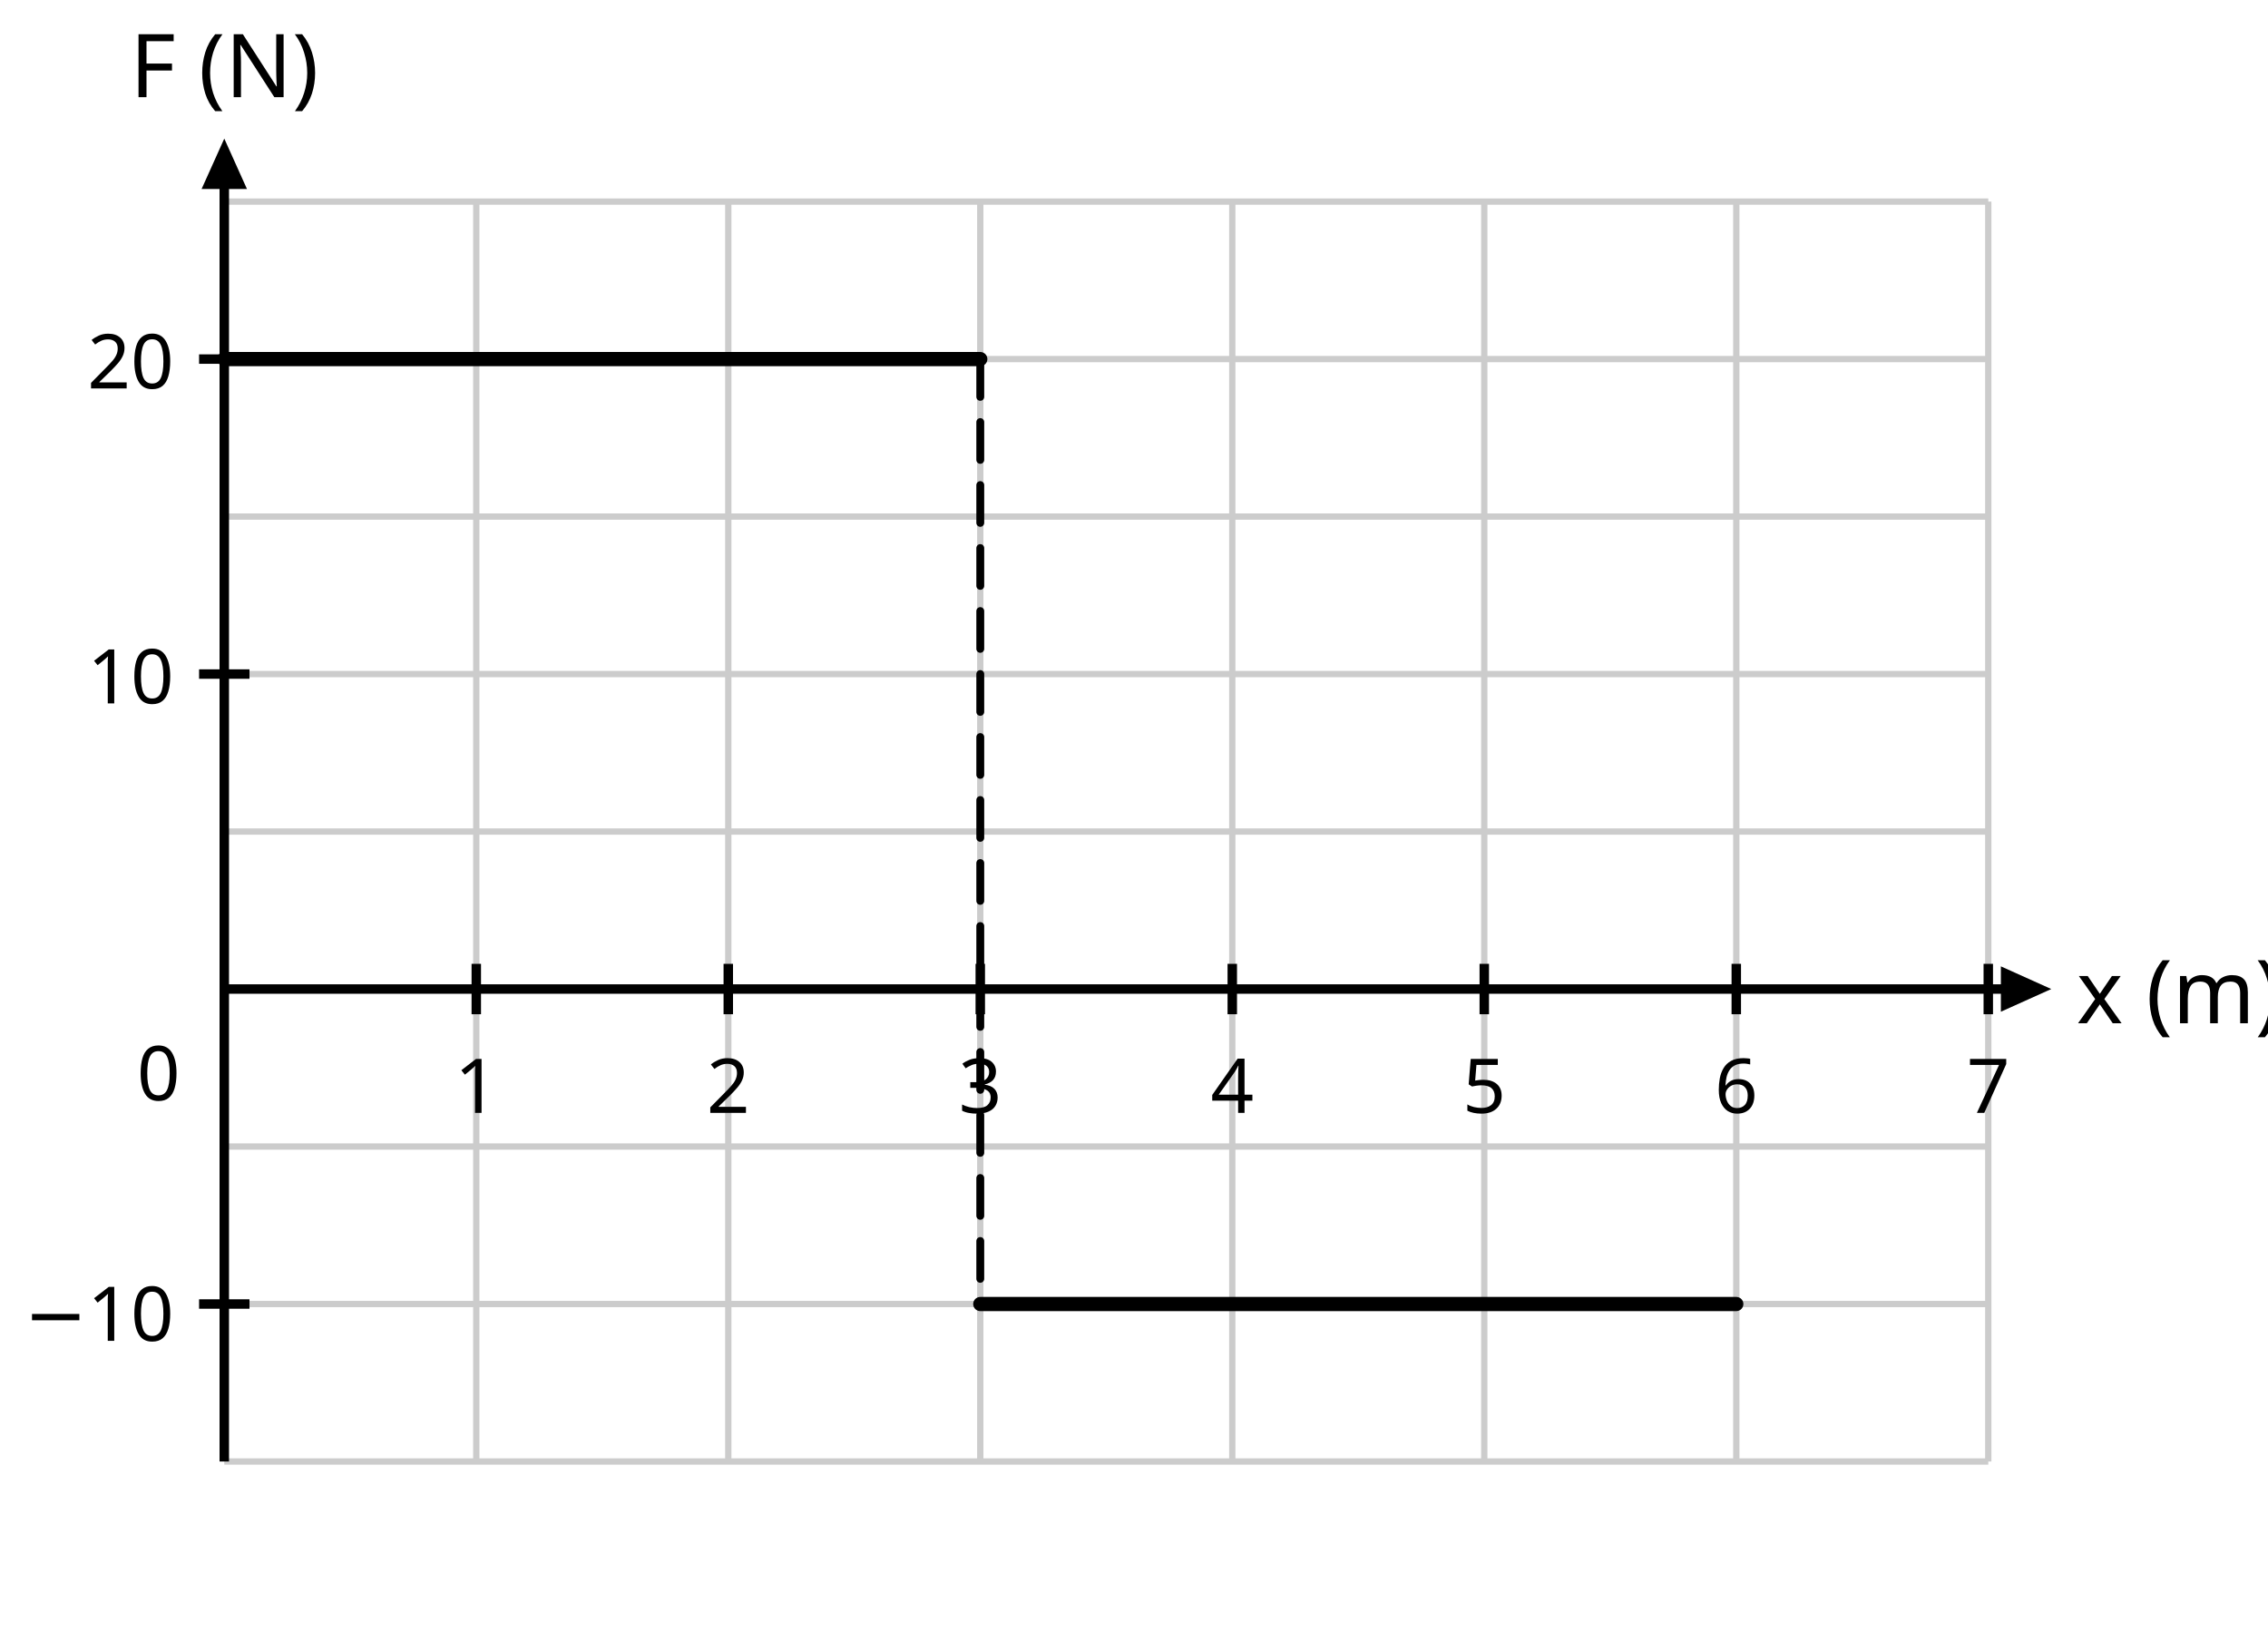
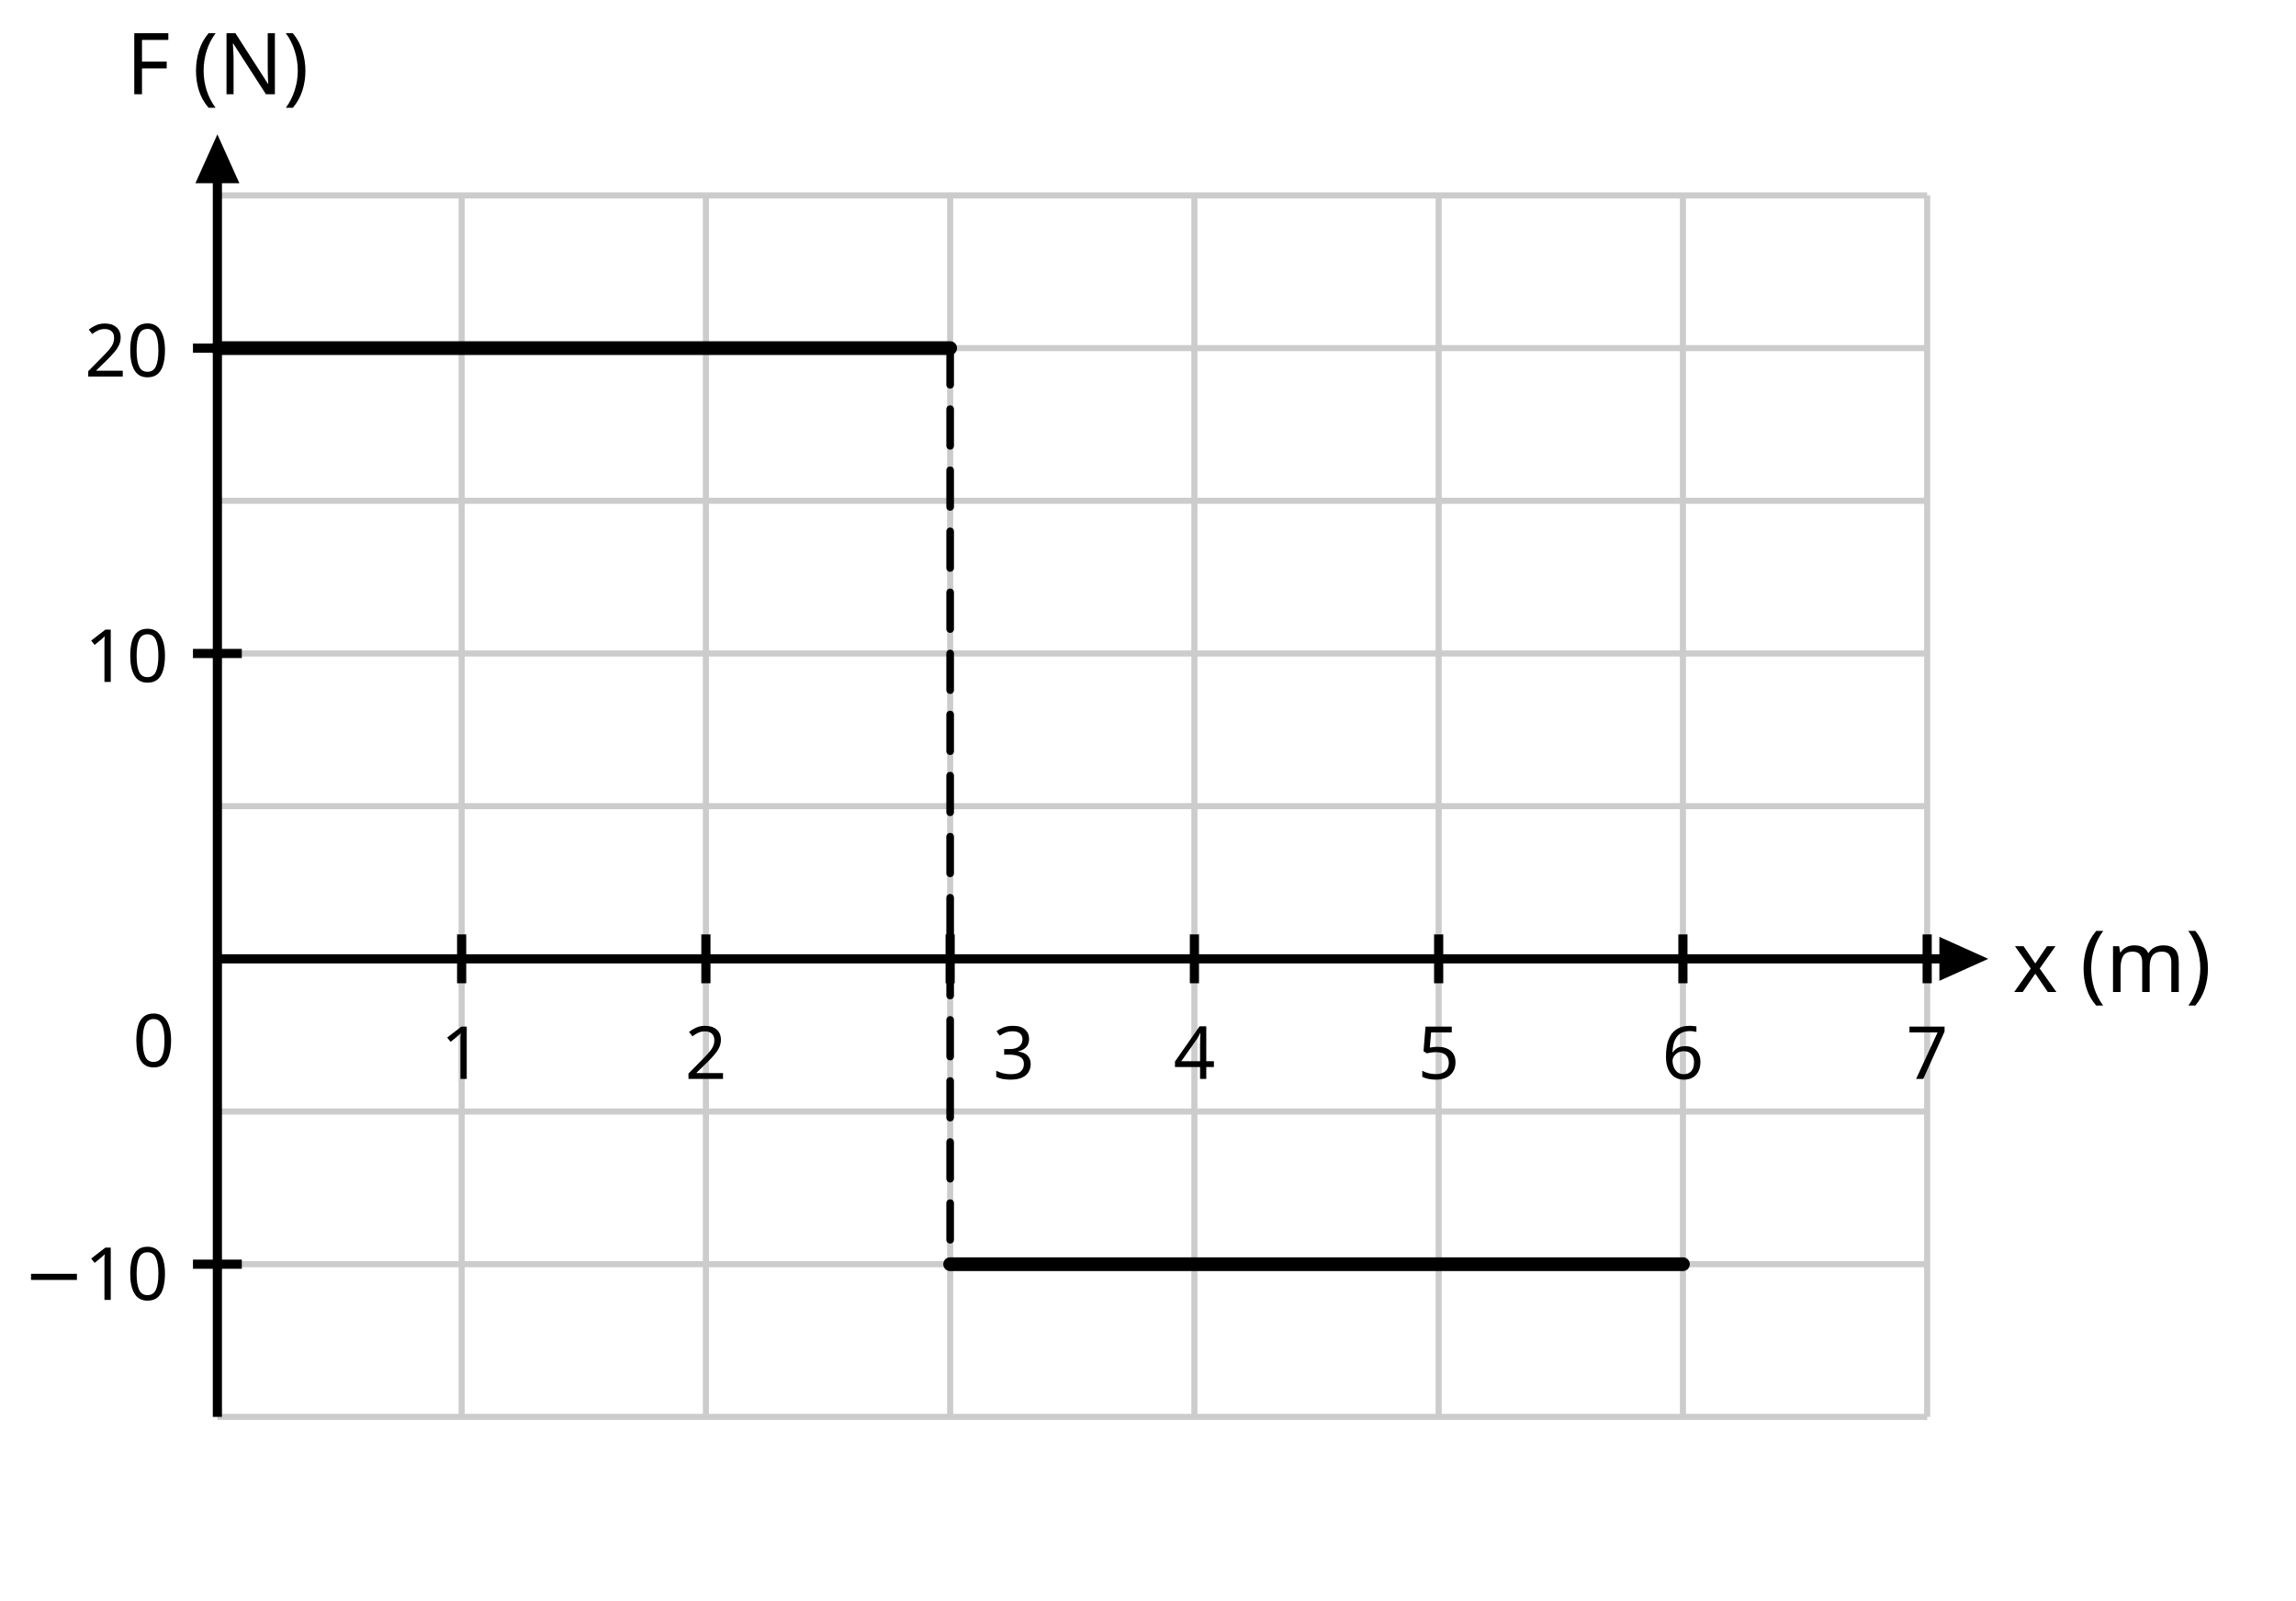
- <svg xmlns="http://www.w3.org/2000/svg" viewBox="0 0 360 262">
+ <svg xmlns="http://www.w3.org/2000/svg" viewBox="0 0 376 262">
  <path d="M75.6 232V32M115.6 232V32M155.6 232V32M195.6 232V32M235.6 232V32M275.6 232V32M315.6 232V32M35.6 232H315.6M35.6 207H315.6M35.6 182H315.6M35.6 132H315.6M35.6 107H315.6M35.6 82H315.6M35.6 57H315.6M35.6 32H315.6" fill="none" stroke="currentColor" stroke-width="1" stroke-opacity="0.2" />
  <line x1="35.6" y1="157" x2="319.2" y2="157" stroke="currentColor" stroke-width="1.5" />
  <polygon points="325.6,157 317.6,160.6 317.6,153.4" fill="currentColor" stroke="none" />
  <line x1="35.6" y1="232" x2="35.6" y2="28.4" stroke="currentColor" stroke-width="1.5" />
  <polygon points="35.6,22 39.2,30 32,30" fill="currentColor" stroke="none" />
  <text x="75.6" y="172" fill="currentColor" font-size="12" font-family="sans-serif" text-anchor="middle" dominant-baseline="central">1</text>
  <text x="115.6" y="172" fill="currentColor" font-size="12" font-family="sans-serif" text-anchor="middle" dominant-baseline="central">2</text>
-   <text x="155.6" y="172" fill="currentColor" font-size="12" font-family="sans-serif" text-anchor="middle" dominant-baseline="central">3</text>
+   <text x="155.6" y="172" fill="currentColor" font-size="12" font-family="sans-serif" text-anchor="middle" dominant-baseline="central" />
  <text x="195.6" y="172" fill="currentColor" font-size="12" font-family="sans-serif" text-anchor="middle" dominant-baseline="central">4</text>
  <text x="235.6" y="172" fill="currentColor" font-size="12" font-family="sans-serif" text-anchor="middle" dominant-baseline="central">5</text>
  <text x="275.6" y="172" fill="currentColor" font-size="12" font-family="sans-serif" text-anchor="middle" dominant-baseline="central">6</text>
  <text x="315.6" y="172" fill="currentColor" font-size="12" font-family="sans-serif" text-anchor="middle" dominant-baseline="central">7</text>
  <text x="27.6" y="207" fill="currentColor" font-size="12" font-family="sans-serif" text-anchor="end" dominant-baseline="central">−10</text>
  <text x="27.6" y="107" fill="currentColor" font-size="12" font-family="sans-serif" text-anchor="end" dominant-baseline="central">10</text>
  <text x="27.6" y="57" fill="currentColor" font-size="12" font-family="sans-serif" text-anchor="end" dominant-baseline="central">20</text>
  <path d="M75.6 153V161M115.6 153V161M155.6 153V161M195.6 153V161M235.6 153V161M275.6 153V161M315.6 153V161M31.6 207H39.6M31.6 107H39.6M31.6 57H39.6" fill="none" stroke="currentColor" stroke-width="1.5" />
  <text x="28.6" y="170" fill="currentColor" font-size="12" font-family="sans-serif" text-anchor="end" dominant-baseline="central">0</text>
  <text x="329.6" y="157" fill="currentColor" font-size="14" font-family="sans-serif" text-anchor="start" dominant-baseline="central">x (m)</text>
  <text x="35.6" y="10" fill="currentColor" font-size="14" font-family="sans-serif" text-anchor="middle" dominant-baseline="central">F (N)</text>
  <line x1="35.6" y1="57" x2="155.6" y2="57" stroke="currentColor" stroke-width="2.25" stroke-linecap="round" />
  <line x1="155.6" y1="207" x2="275.6" y2="207" stroke="currentColor" stroke-width="2.25" stroke-linecap="round" />
  <line x1="155.6" y1="57" x2="155.6" y2="207" stroke="currentColor" stroke-width="1.25" stroke-dasharray="6 4" stroke-linecap="round" />
+   <text x="162.6" y="172" fill="currentColor" font-size="12" font-family="sans-serif" text-anchor="start" dominant-baseline="central">3</text>
</svg>
